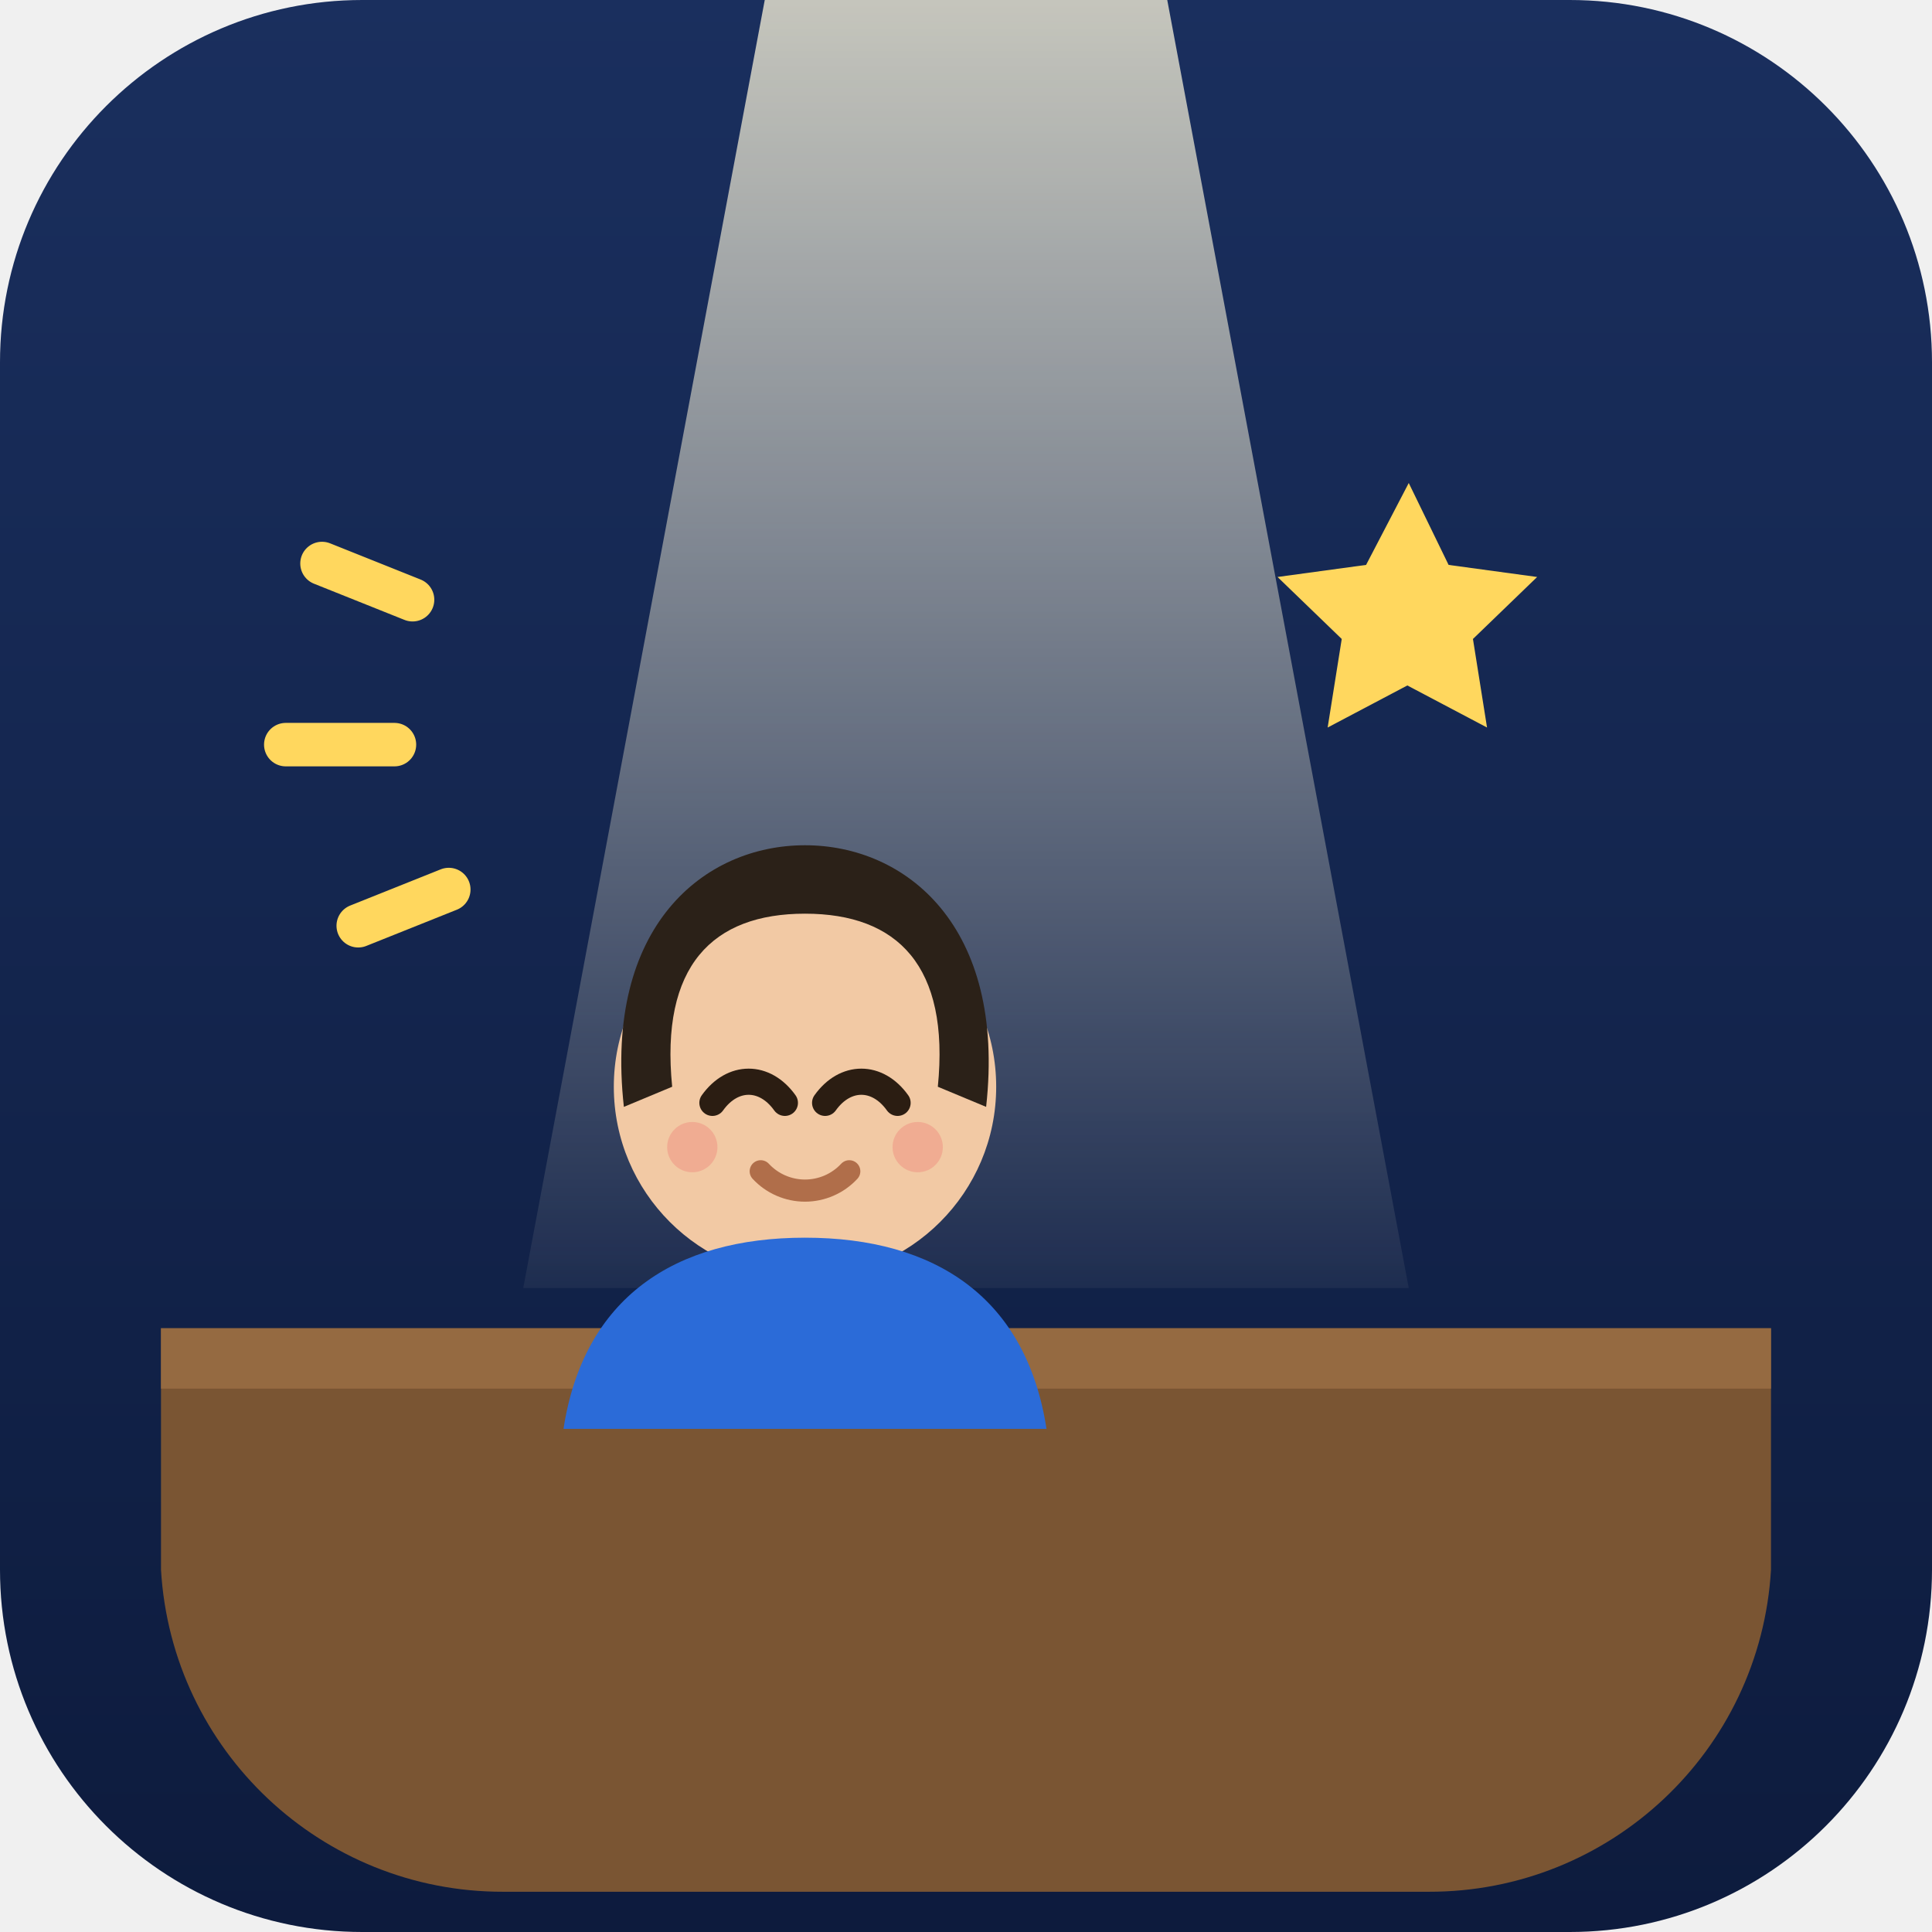
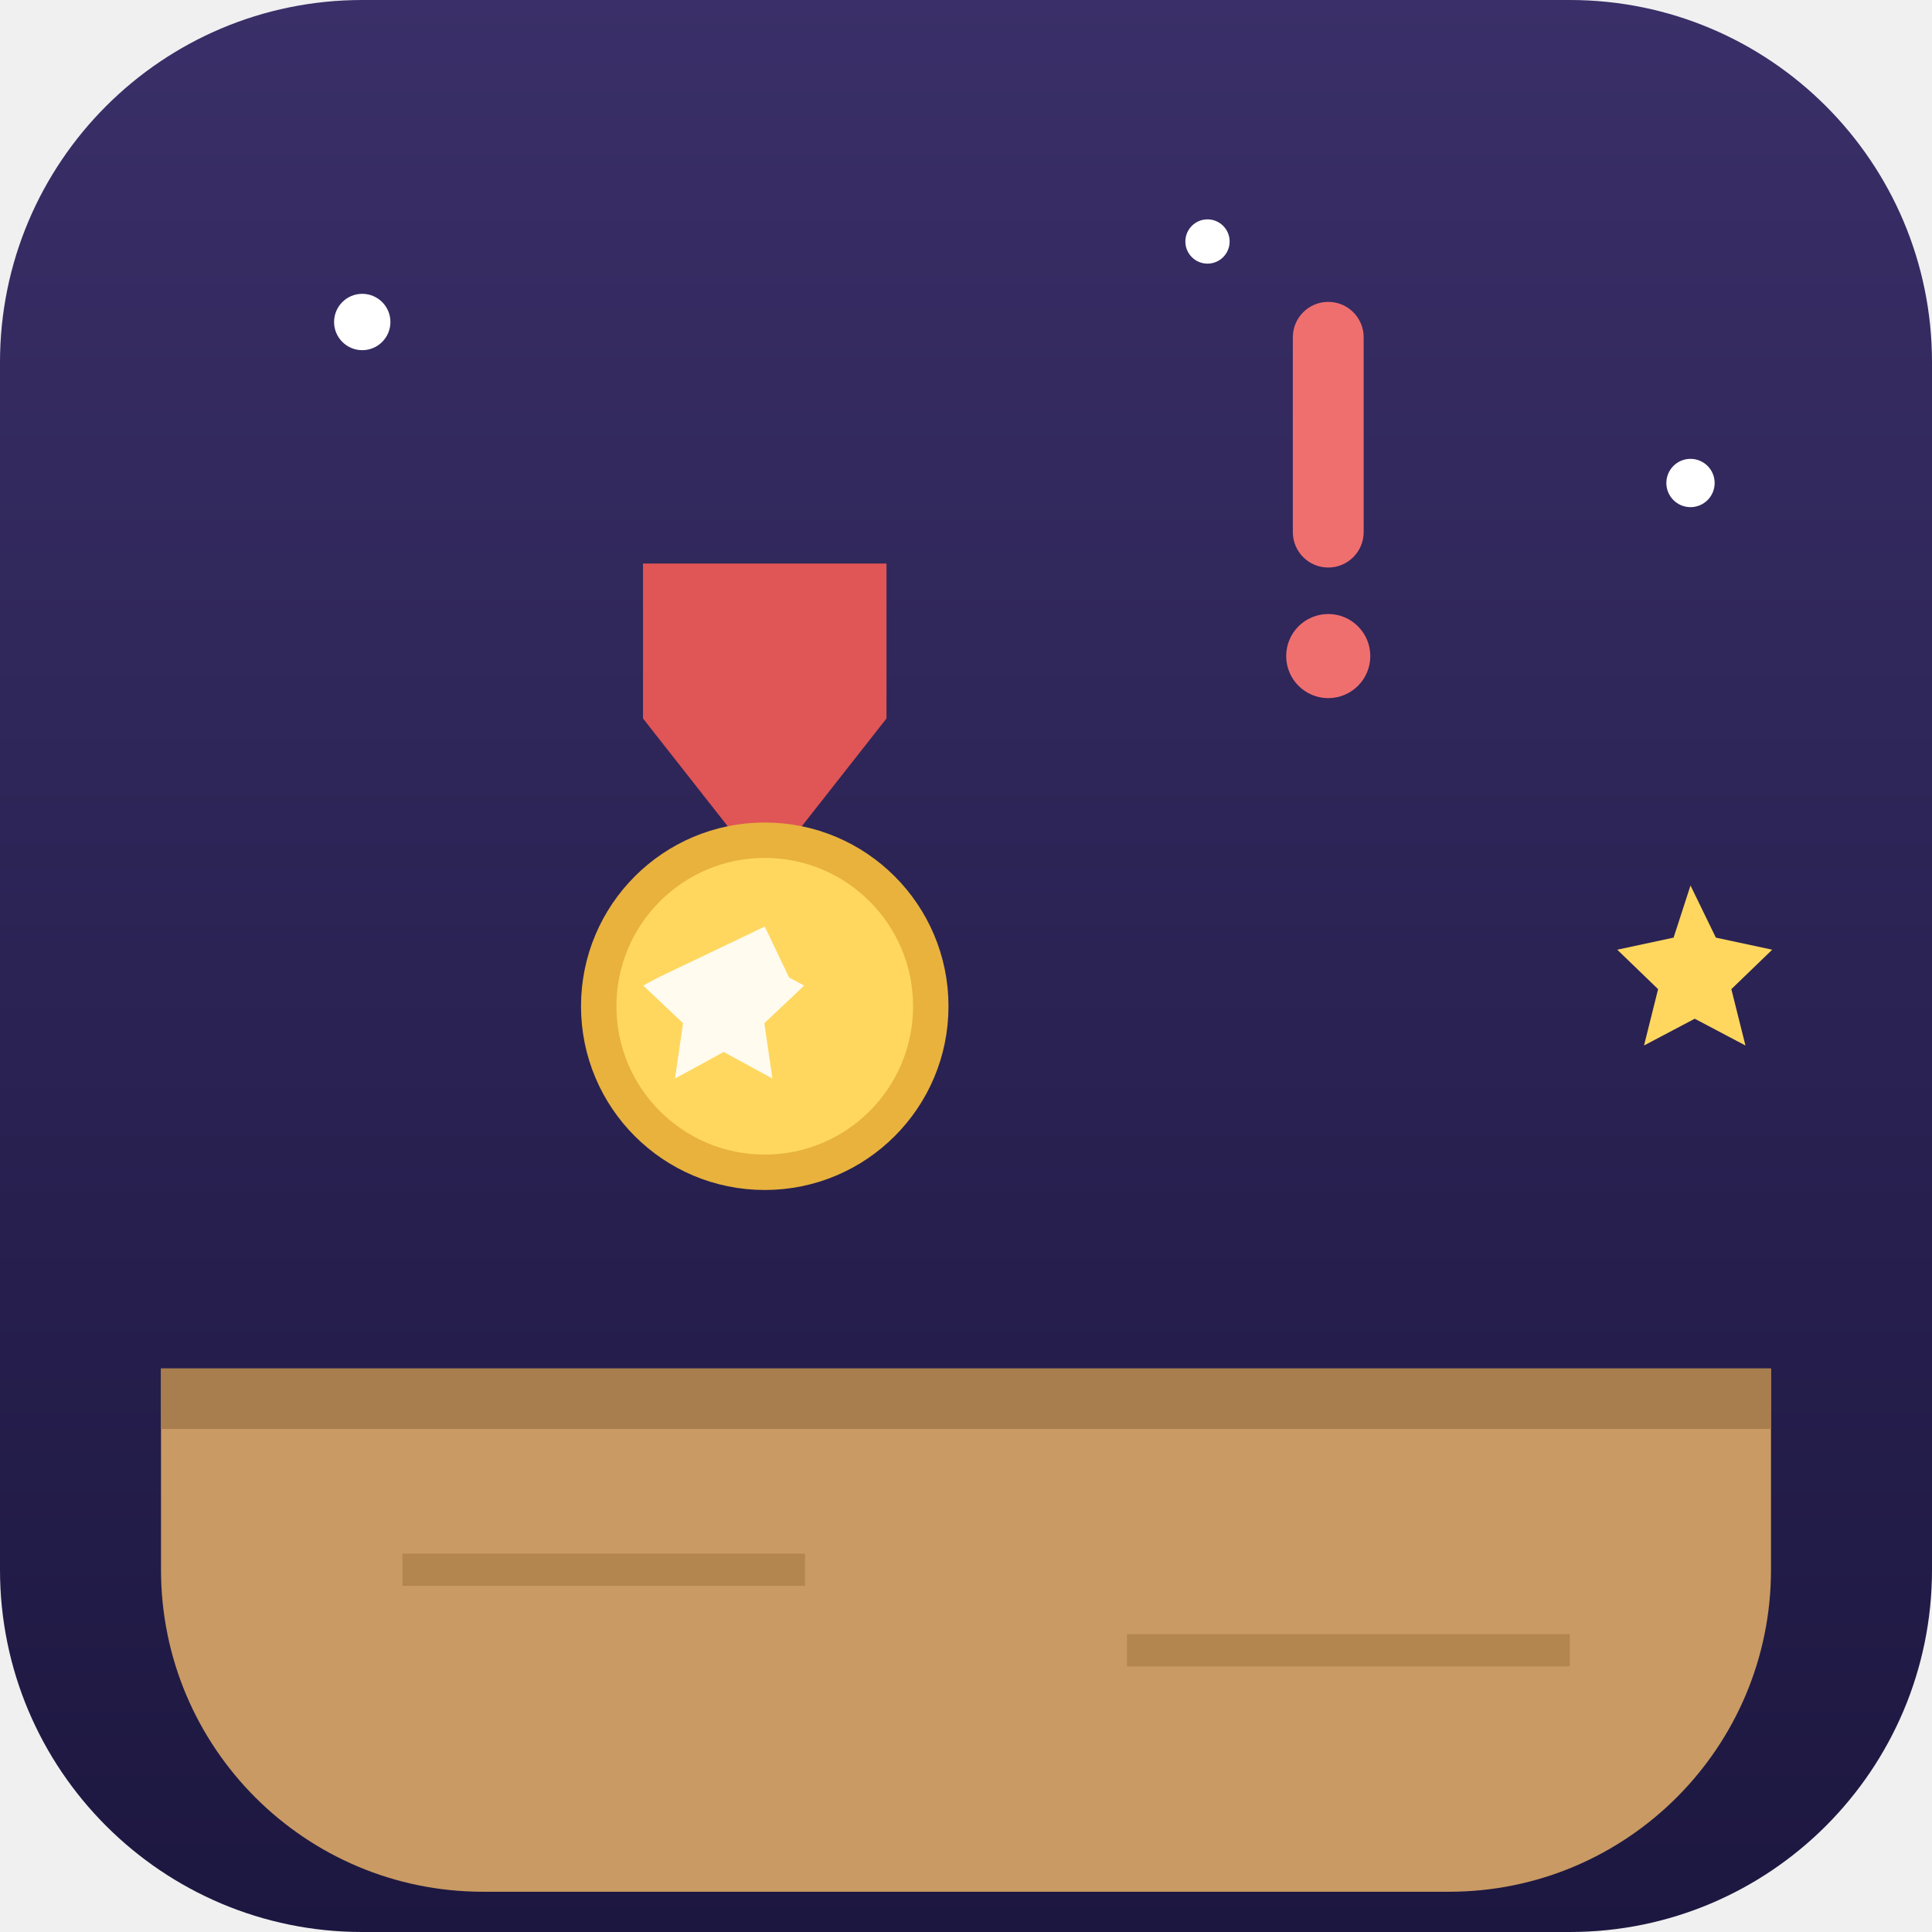
<svg xmlns="http://www.w3.org/2000/svg" width="96" height="96" viewBox="0 0 96 96">
  <defs>
    <linearGradient id="bg136" x1="0" y1="0" x2="0" y2="1">
-       <stop offset="0" stop-color="#1a2f5e" />
-       <stop offset="1" stop-color="#0d1b3d" />
-     </linearGradient>
-     <linearGradient id="bg136s" x1="0" y1="0" x2="0" y2="1">
-       <stop offset="0" stop-color="#fff8dc" stop-opacity=".75" />
-       <stop offset="1" stop-color="#fff8dc" stop-opacity=".05" />
+       <stop offset="0" stop-color="#3a2f68" />
+       <stop offset="1" stop-color="#1c1740" />
    </linearGradient>
  </defs>
  <rect width="96" height="96" rx="18" fill="url(#bg136)" />
-   <path d="M38 0h20l12 64h-44z" fill="url(#bg136s)" />
-   <path d="M8 66h80v12a17 17 0 0 1-17 16h-46a17 17 0 0 1-17-16z" fill="#7a5533" />
-   <path d="M8 66h80v3h-80z" fill="#956a41" />
+   <circle cx="18" cy="16" r="1.4" fill="#fff" />
+   <circle cx="60" cy="12" r="1.1" fill="#fff" />
+   <circle cx="84" cy="24" r="1.2" fill="#fff" />
+   <path d="M8 68h80v10a16 16 0 0 1-16 16h-48a16 16 0 0 1-16-16z" fill="#c99a63" />
+   <path d="M8 68h80v3h-80z" fill="#a87e4e" />
+   <path d="M20 78h20M56 82h22" stroke="#b3854f" stroke-width="1.6" />
  <g>
-     <circle cx="40" cy="54" r="9.5" fill="#f2c9a4" />
-     <path d="M31 55c-1-9 4-13 9-13s10 4 9 13l-2.4-1c.6-6-2-8.6-6.6-8.6s-7.2 2.6-6.6 8.6z" fill="#2b2118" />
-     <path d="M35.4 54.8c1-1.4 2.6-1.4 3.6 0M41 54.8c1-1.4 2.6-1.4 3.6 0" stroke="#2b1d12" stroke-width="1.3" fill="none" stroke-linecap="round" />
-     <path d="M37.8 58.2a3 3 0 0 0 4.4 0" stroke="#b06e4a" stroke-width="1.1" fill="none" stroke-linecap="round" />
-     <circle cx="34.4" cy="57" r="1.25" fill="#f0a08a" opacity=".7" />
-     <circle cx="45.6" cy="57" r="1.25" fill="#f0a08a" opacity=".7" />
-     <path d="M28 71c1-6.5 5.5-9.5 12-9.5s11 3 12 9.5z" fill="#2b6bd8" />
+     <path d="M31.95 28h12.1v7.7l-6.05 7.7l-6.05 -7.7z" fill="#e05555" />
+     <circle cx="38" cy="50" r="8.25" fill="#ffd75e" stroke="#e8b23d" stroke-width="1.76" />
+     <path d="M38 46.04l1.21 2.532.75 .4-1.98 1.87.4 2.75-2.42-1.32-2.42 1.32.4-2.75-1.98-1.872.75-.4z" fill="#fff" opacity=".9" />
  </g>
-   <path d="M70 24l1.98 4.07 4.4 .6-3.19 3.08 .7 4.4-3.96-2.09-3.96 2.09 .7-4.4-3.19-3.08 4.4-.6z" fill="#ffd75e" />
-   <g stroke="#ffd75e" stroke-width="2.16" stroke-linecap="round">
-     <path d="M16 28l4.5 1.8M14.2 37h5.4M17.8 46l4.5-1.8" />
+   <g>
+     <rect x="64.24" y="15" width="3.52" height="13.2" rx="1.76" fill="#ef6f6f" />
+     <circle cx="66" cy="32.6" r="2.09" fill="#ef6f6f" />
  </g>
+   <path d="M84 44l1.26 2.59 2.8 .6-2.03 1.96 .7 2.8-2.52-1.33-2.52 1.33 .7-2.8-2.03-1.96 2.8-.6z" fill="#ffd75e" />
</svg>
